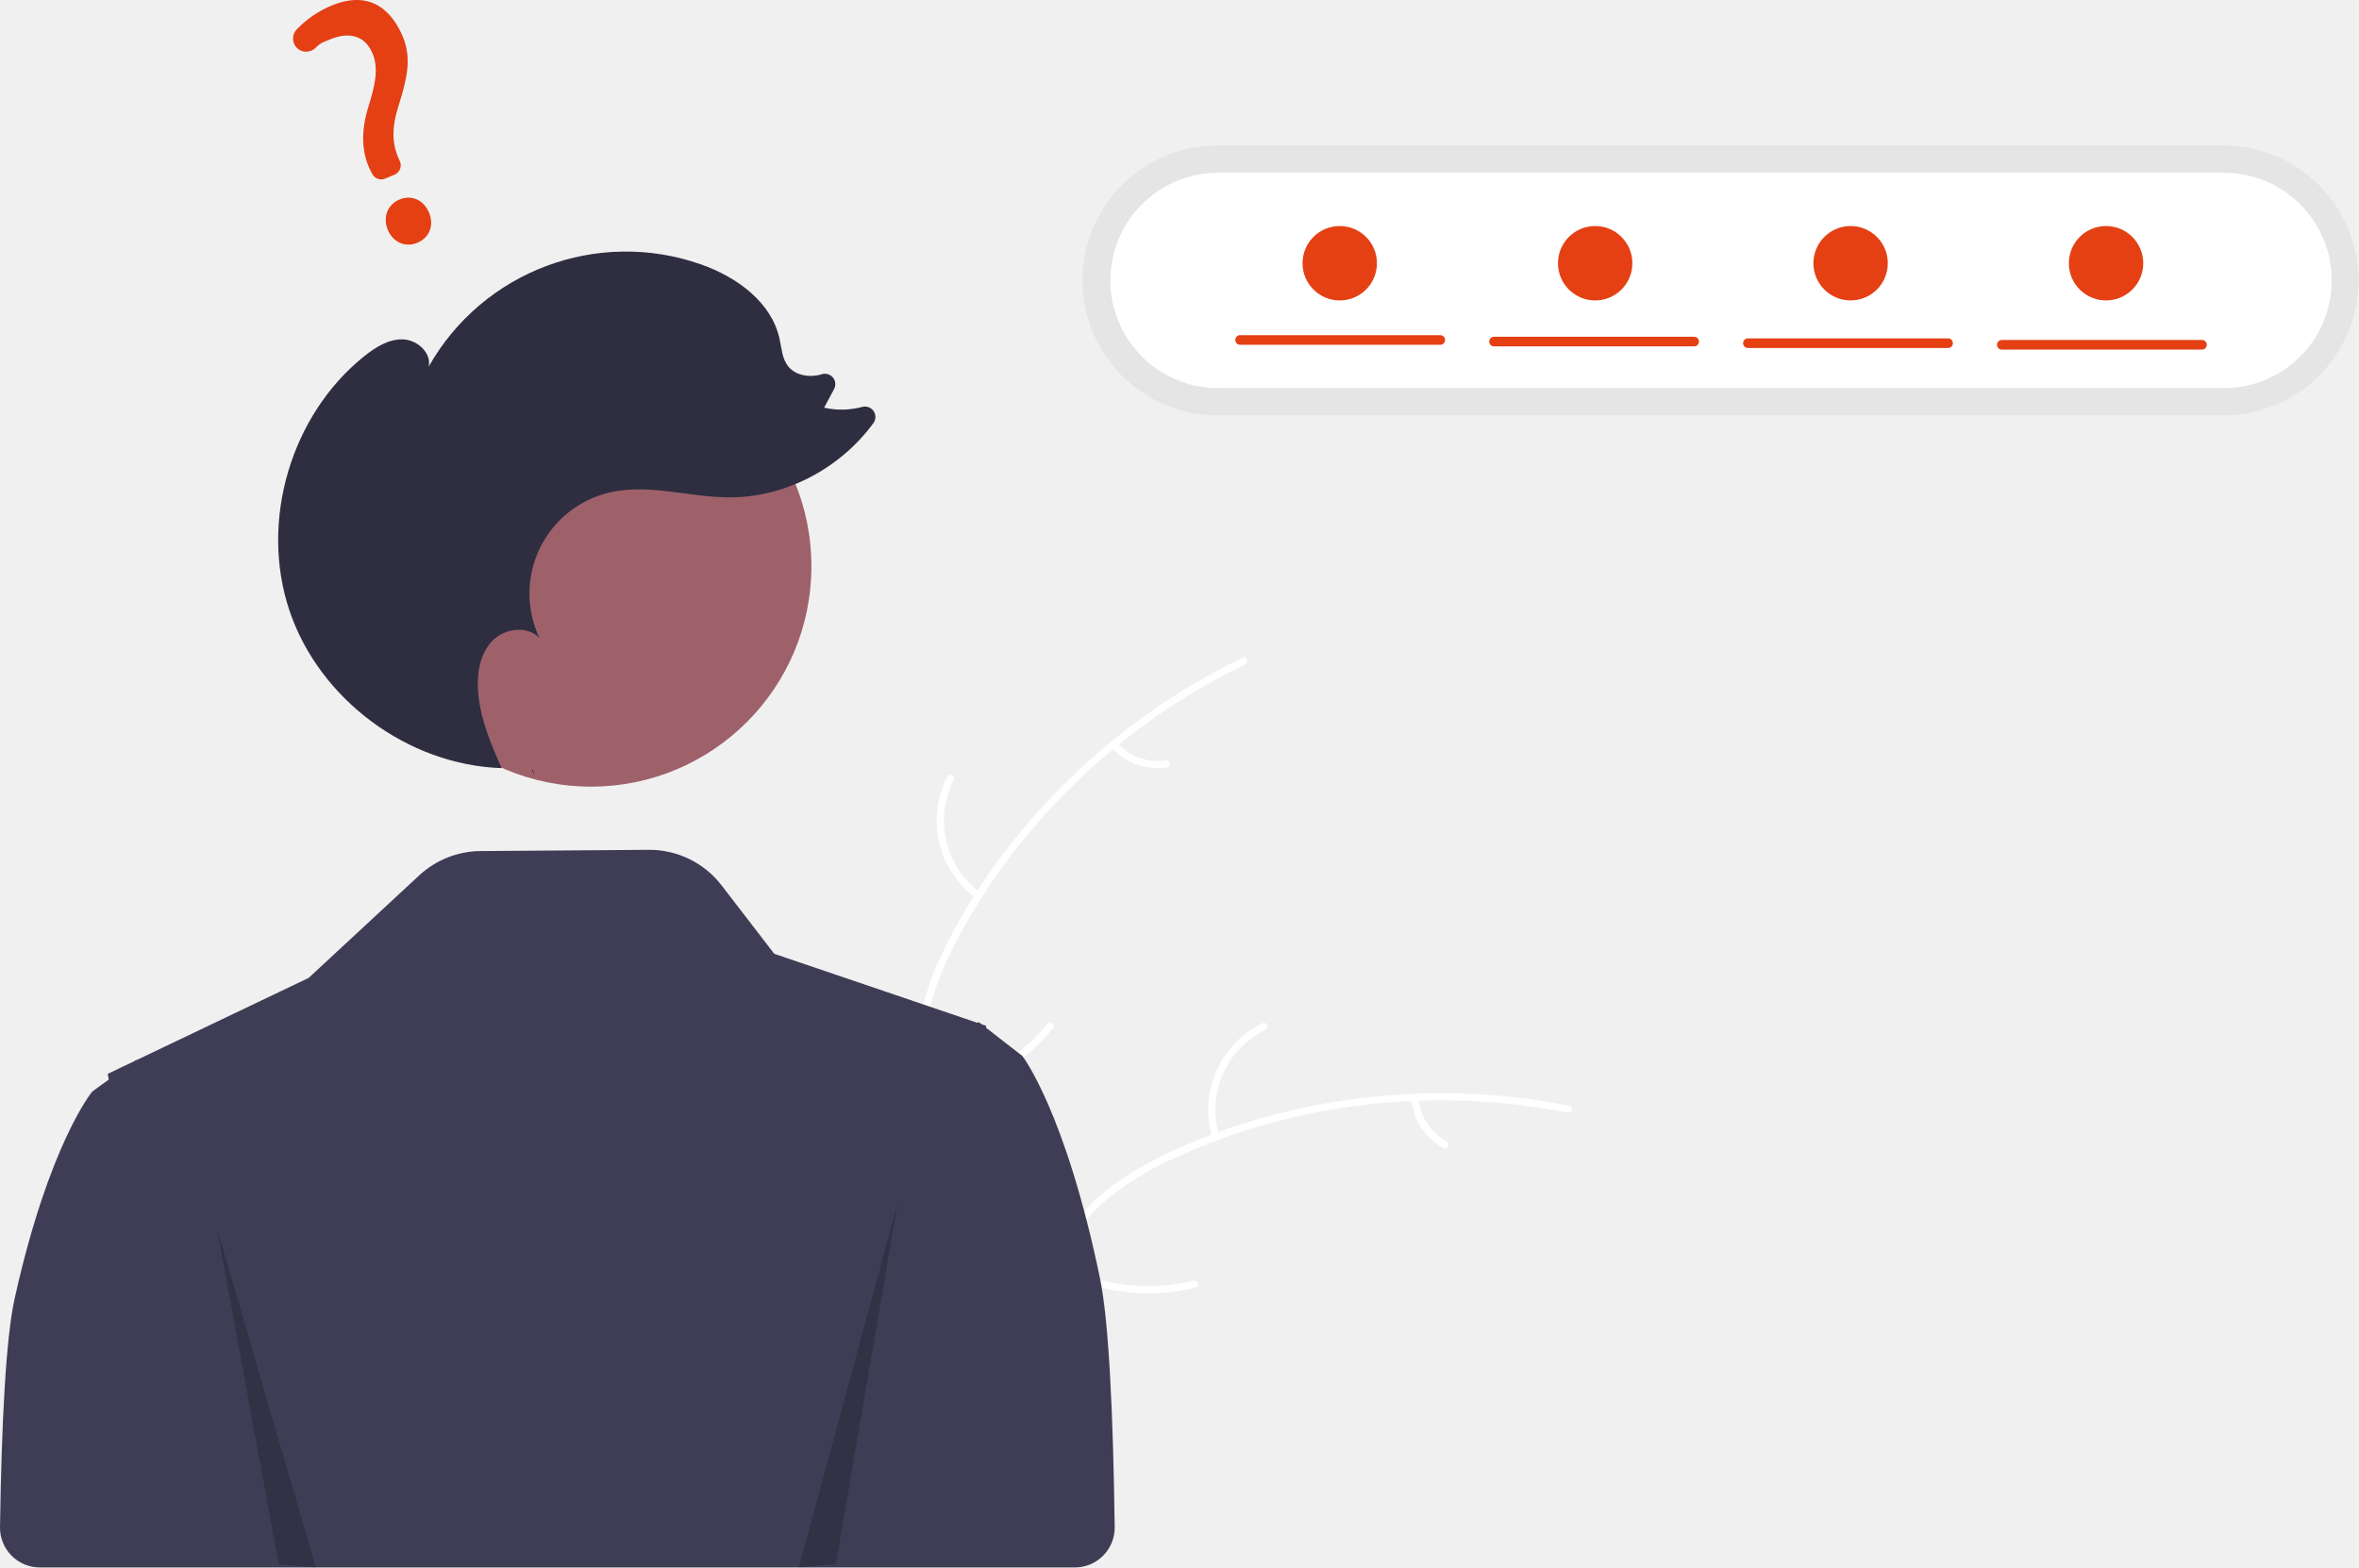
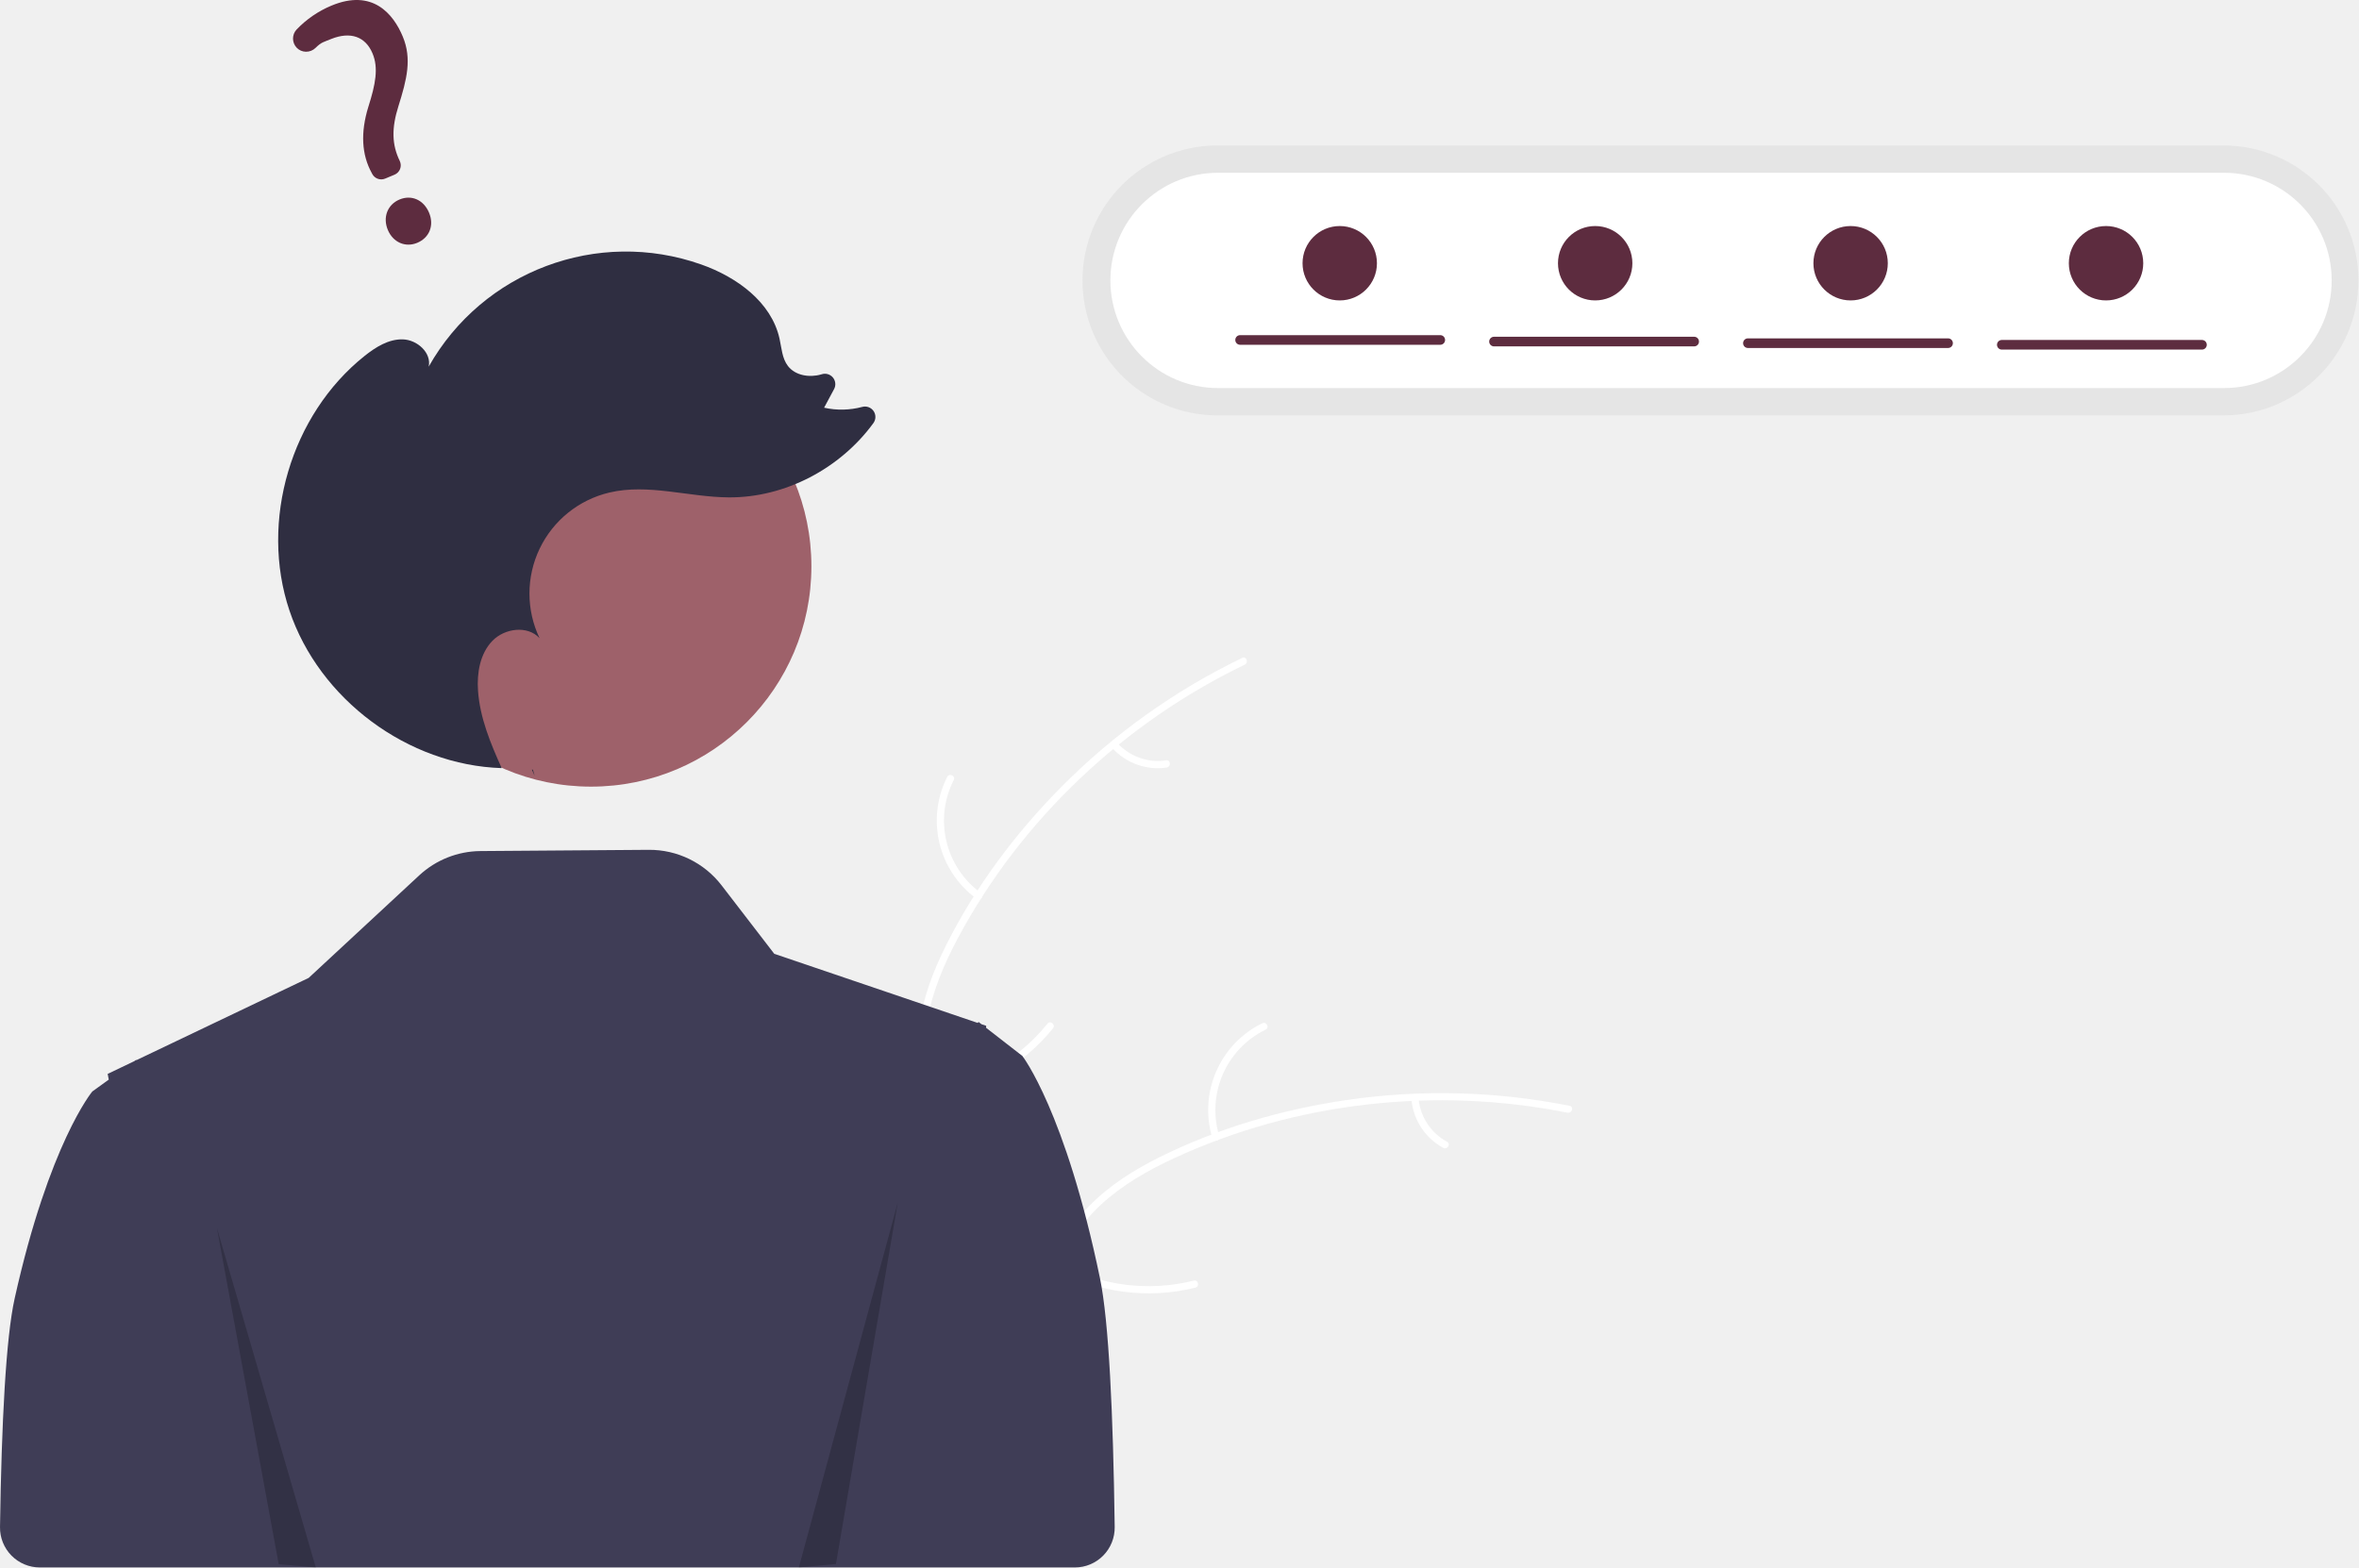
<svg xmlns="http://www.w3.org/2000/svg" data-name="Layer 1" width="951.235" height="632.162" viewBox="0 0 951.235 632.162">
  <path d="M465.591,496.884c32.599-57.345,94.782-101.377,160.608-97.135a303.919,303.919,0,0,0-79.931,192.744c-1.081,27.644.595,58.502-17.759,79.201-11.42,12.88-28.877,19.117-46.04,20.426-17.164,1.308-34.324-1.793-51.259-4.881l-4.108,1.261C425.537,622.556,432.992,554.23,465.591,496.884Z" transform="translate(-124.3823 -133.0693)" fill="#f0f0f0" />
  <path d="M626.297,401.13C577.62,424.563,536.113,463.7,510.633,511.429c-5.509,10.319-10.199,21.266-12.244,32.841-2.047,11.58-.617,22.603,3.338,33.602,3.616,10.055,8.479,19.921,9.588,30.68,1.169,11.34-3.004,21.944-10.515,30.359-9.19,10.296-21.531,16.677-33.817,22.497-13.641,6.462-27.912,12.958-37.573,25.019-1.171,1.461-3.37-.441-2.201-1.9,16.809-20.983,45.583-24.928,65.536-41.831,9.31-7.887,16.3-18.628,15.859-31.214-.386-11.005-5.392-21.184-9.141-31.333-3.937-10.657-5.9-21.372-4.488-32.734,1.444-11.622,5.716-22.776,10.937-33.191,11.774-23.488,27.887-45.051,46.345-63.691a264.375,264.375,0,0,1,73.099-52.155c1.681-.809,2.612,1.947.942,2.751Z" transform="translate(-124.3823 -133.0693)" fill="#fff" />
  <path d="M518.097,495.478a38.974,38.974,0,0,1-11.761-49.077c.851-1.666,3.48-.421,2.627,1.247a36.089,36.089,0,0,0,11.033,45.63c1.515,1.097-.393,3.291-1.9,2.201Z" transform="translate(-124.3823 -133.0693)" fill="#fff" />
  <path d="M499.222,573.016A75.118,75.118,0,0,0,546.783,545.906c1.176-1.457,3.375.444,2.201,1.9A78.134,78.134,0,0,1,499.435,575.915c-1.855.266-2.058-2.635-.213-2.899Z" transform="translate(-124.3823 -133.0693)" fill="#fff" />
  <path d="M574.907,432.685a22.061,22.061,0,0,0,19.718,7.03c1.851-.289,2.052,2.612.213,2.899a24.721,24.721,0,0,1-21.83-7.728,1.502,1.502,0,0,1-.151-2.05,1.461,1.461,0,0,1,2.05-.151Z" transform="translate(-124.3823 -133.0693)" fill="#fff" />
  <path d="M757.173,580.652c-1.151.213-2.302.427-3.463.662a290.53,290.53,0,0,0-45.425,12.557c-1.149.4-2.308.823-3.443,1.255a306.284,306.284,0,0,0-96.329,58.622,297.44,297.44,0,0,0-31.2,32.695c-13.196,16.123-26.221,34.654-43.465,45.166a51.028,51.028,0,0,1-5.552,3.01l-99.338-41.204c-.179-.207-.368-.392-.548-.599l-4.041-1.464c.451-.636.932-1.287,1.383-1.923.26-.37.542-.731.802-1.102.18-.244.362-.488.511-.718.06-.081.121-.162.171-.221.149-.23.311-.429.451-.636q4.02-5.465,8.13-10.892c.009-.023.009-.023.041-.036,20.951-27.516,44.382-53.525,71.017-75.151.802-.65,1.611-1.324,2.458-1.955a283.824,283.824,0,0,1,38.364-25.951,250.912,250.912,0,0,1,22.758-11.253A208.652,208.652,0,0,1,633.669,545.389c43.431-4.033,87.669,5.869,120.98,33.154C755.5,579.241,756.331,579.931,757.173,580.652Z" transform="translate(-124.3823 -133.0693)" fill="#f0f0f0" />
  <path d="M756.427,581.82c-52.975-10.597-109.678-4.339-158.759,18.43-10.611,4.923-20.947,10.84-29.549,18.85-8.606,8.014-14.101,17.676-17.565,28.839-3.167,10.205-5.224,21.011-10.816,30.269-5.895,9.758-15.61,15.712-26.674,17.909-13.537,2.688-27.232.352-40.545-2.397-14.782-3.053-30.088-6.459-45.063-2.646-1.814.462-2.425-2.381-.613-2.842,26.055-6.634,51.404,7.541,77.512,6.058,12.183-.692,24.23-5.06,31.455-15.374,6.318-9.019,8.449-20.16,11.566-30.521,3.273-10.879,8.157-20.616,16.124-28.838,8.151-8.41,18.277-14.744,28.715-19.916,23.542-11.665,49.39-19.181,75.35-22.951a264.375,264.375,0,0,1,89.766,2.367c1.83.366.913,3.127-.905,2.763Z" transform="translate(-124.3823 -133.0693)" fill="#fff" />
  <path d="M613.231,592.008a38.974,38.974,0,0,1,20.158-46.266c1.682-.817,3.032,1.759,1.347,2.577a36.089,36.089,0,0,0-18.663,43.076c.549,1.788-2.296,2.391-2.842.613Z" transform="translate(-124.3823 -133.0693)" fill="#fff" />
  <path d="M551.478,642.554a75.118,75.118,0,0,0,54.296,6.99c1.816-.456,2.427,2.387.613,2.842a78.135,78.135,0,0,1-56.485-7.388c-1.641-.905-.057-3.343,1.576-2.443Z" transform="translate(-124.3823 -133.0693)" fill="#fff" />
  <path d="M696.396,576.075a22.061,22.061,0,0,0,11.511,17.484c1.652.884.066,3.321-1.576,2.443a24.721,24.721,0,0,1-12.777-19.314,1.502,1.502,0,0,1,1.114-1.728,1.461,1.461,0,0,1,1.728,1.114Z" transform="translate(-124.3823 -133.0693)" fill="#fff" />
  <path d="M567.941,648.631c-13.912-67.267-31.302-89.694-31.302-89.694l-6.643-5.152-7.989-6.206.039-.798-1.895-.644-.445-.346-.729-.56-.117.126-.248.256-36.152-12.289-45.865-15.579L415.355,490.14a36.734,36.734,0,0,0-29.387-14.334l-67.829.502a36.734,36.734,0,0,0-24.71,9.801l-44.583,41.354-69.469,33.178-.117-.117-.729.521-10.734,5.132.443,2.306-6.643,4.794s-17.39,20.868-31.302,83.459c-3.539,15.926-5.281,50.09-5.91,92.188a16.069,16.069,0,0,0,16.062,16.307H511.494v-0H557.806a16.072,16.072,0,0,0,16.063-16.291C573.254,703.131,571.513,665.902,567.941,648.631Z" transform="translate(-124.3823 -133.0693)" fill="#3f3d56" />
  <path d="M615.548,191.732a54.431,54.431,0,1,0,0,108.861H1021.187a54.431,54.431,0,0,0,0-108.861Z" transform="translate(-124.3823 -133.0693)" fill="#e5e5e5" />
  <path d="M615.548,202.747a43.415,43.415,0,1,0,0,86.83H1021.187a43.415,43.415,0,0,0,0-86.83Z" transform="translate(-124.3823 -133.0693)" fill="#fff" />
  <circle id="e096411a-cdc3-4e6d-bbd4-4630e1fee17e" data-name="ab6171fa-7d69-4734-b81c-8dff60f9761b" cx="238.323" cy="228.392" r="88.863" fill="#9e616a" />
  <path d="M339.972,445.973q-.569-1.254-1.136-2.516c.146.005.29.026.435.029Z" transform="translate(-124.3823 -133.0693)" fill="#2f2e41" />
  <path d="M271.371,276.64c4.494-3.585,9.747-6.884,15.494-6.699,5.746.185,11.573,5.375,10.383,11a91.318,91.318,0,0,1,109.895-41.208c14.282,5.039,28.287,15.119,31.568,29.904.842,3.795,1.023,7.957,3.393,11.039,2.988,3.886,8.705,4.765,13.412,3.398q.071-.021.141-.042a4.199,4.199,0,0,1,5.073,5.927l-4.041,7.537a32.383,32.383,0,0,0,15.428-.328,4.195,4.195,0,0,1,4.455,6.528c-13.325,18.294-35.586,30.108-58.303,29.969-16.146-.098-32.458-5.663-48.172-1.95a41.844,41.844,0,0,0-28.144,58.74c-4.827-5.28-14.159-4.03-19.097,1.147-4.938,5.177-6.216,12.904-5.719,20.041.761,10.916,5.038,21.201,9.546,31.212-37.801-1.19-73.555-27.707-85.59-63.572C229.008,343.267,241.674,300.33,271.371,276.64Z" transform="translate(-124.3823 -133.0693)" fill="#2f2e41" />
  <polygon points="87.464 495.253 112.388 630.86 127.343 632.162 87.464 495.253" opacity="0.2" />
  <polygon points="362.007 485.026 337.083 630.762 322.128 632.162 362.007 485.026" opacity="0.2" />
-   <path d="M292.629,231.001c-4.779,1.995-9.765-.191-11.857-5.2-2.123-5.085-.14-10.246,4.715-12.274,4.856-2.028,9.754.165,11.911,5.331C299.524,223.948,297.563,228.941,292.629,231.001Zm-9.154-27.482-3.8,1.587a4.099,4.099,0,0,1-5.206-1.909l-.188-.368c-4.088-7.373-4.557-16.335-1.384-26.621,2.939-9.227,4.16-15.717,1.705-21.596-2.838-6.797-8.899-8.927-16.628-5.842-2.998,1.252-3.952,1.232-6.311,3.572a5.416,5.416,0,0,1-3.921,1.593,5.235,5.235,0,0,1-3.747-1.643,5.348,5.348,0,0,1-.037-7.297,41.535,41.535,0,0,1,14.046-9.644c16.606-6.934,24.966,3.303,28.792,12.465,3.742,8.961,1.637,17.275-1.745,28.043-2.834,8.948-2.669,15.578.55,22.17a4.081,4.081,0,0,1-2.126,5.491Z" transform="translate(-124.3823 -133.0693)" fill="#e44014" />
-   <path d="M705.149,272.122h-80.707a1.944,1.944,0,1,1,0-3.888h80.707a1.944,1.944,0,0,1,0,3.888Z" transform="translate(-124.3823 -133.0693)" fill="#e44014" />
-   <path d="M807.53,272.77h-80.707a1.944,1.944,0,1,1,0-3.888h80.707a1.944,1.944,0,1,1,0,3.888Z" transform="translate(-124.3823 -133.0693)" fill="#e44014" />
-   <path d="M909.912,273.418H829.205a1.944,1.944,0,0,1,0-3.888h80.707a1.944,1.944,0,1,1,0,3.888Z" transform="translate(-124.3823 -133.0693)" fill="#e44014" />
-   <path d="M1012.294,274.066h-80.707a1.944,1.944,0,0,1,0-3.888h80.707a1.944,1.944,0,0,1,0,3.888Z" transform="translate(-124.3823 -133.0693)" fill="#e44014" />
-   <circle cx="540.235" cy="106.162" r="15" fill="#e44014" />
-   <circle cx="643.235" cy="106.162" r="15" fill="#e44014" />
-   <circle cx="746.235" cy="106.162" r="15" fill="#e44014" />
-   <circle cx="849.235" cy="106.162" r="15" fill="#e44014" />
+   <path d="M292.629,231.001c-4.779,1.995-9.765-.191-11.857-5.2-2.123-5.085-.14-10.246,4.715-12.274,4.856-2.028,9.754.165,11.911,5.331C299.524,223.948,297.563,228.941,292.629,231.001Zm-9.154-27.482-3.8,1.587a4.099,4.099,0,0,1-5.206-1.909l-.188-.368c-4.088-7.373-4.557-16.335-1.384-26.621,2.939-9.227,4.16-15.717,1.705-21.596-2.838-6.797-8.899-8.927-16.628-5.842-2.998,1.252-3.952,1.232-6.311,3.572a5.416,5.416,0,0,1-3.921,1.593,5.235,5.235,0,0,1-3.747-1.643,5.348,5.348,0,0,1-.037-7.297,41.535,41.535,0,0,1,14.046-9.644c16.606-6.934,24.966,3.303,28.792,12.465,3.742,8.961,1.637,17.275-1.745,28.043-2.834,8.948-2.669,15.578.55,22.17a4.081,4.081,0,0,1-2.126,5.491Z" transform="translate(-124.3823 -133.0693)" fill="#5d2c3f" />
+   <path d="M705.149,272.122h-80.707a1.944,1.944,0,1,1,0-3.888h80.707a1.944,1.944,0,0,1,0,3.888Z" transform="translate(-124.3823 -133.0693)" fill="#5d2c3f" />
+   <path d="M807.53,272.77h-80.707a1.944,1.944,0,1,1,0-3.888h80.707a1.944,1.944,0,1,1,0,3.888Z" transform="translate(-124.3823 -133.0693)" fill="#5d2c3f" />
+   <path d="M909.912,273.418H829.205a1.944,1.944,0,0,1,0-3.888h80.707a1.944,1.944,0,1,1,0,3.888Z" transform="translate(-124.3823 -133.0693)" fill="#5d2c3f" />
+   <path d="M1012.294,274.066h-80.707a1.944,1.944,0,0,1,0-3.888h80.707a1.944,1.944,0,0,1,0,3.888Z" transform="translate(-124.3823 -133.0693)" fill="#5d2c3f" />
+   <circle cx="540.235" cy="106.162" r="15" fill="#5d2c3f" />
+   <circle cx="643.235" cy="106.162" r="15" fill="#5d2c3f" />
+   <circle cx="746.235" cy="106.162" r="15" fill="#5d2c3f" />
+   <circle cx="849.235" cy="106.162" r="15" fill="#5d2c3f" />
</svg>
